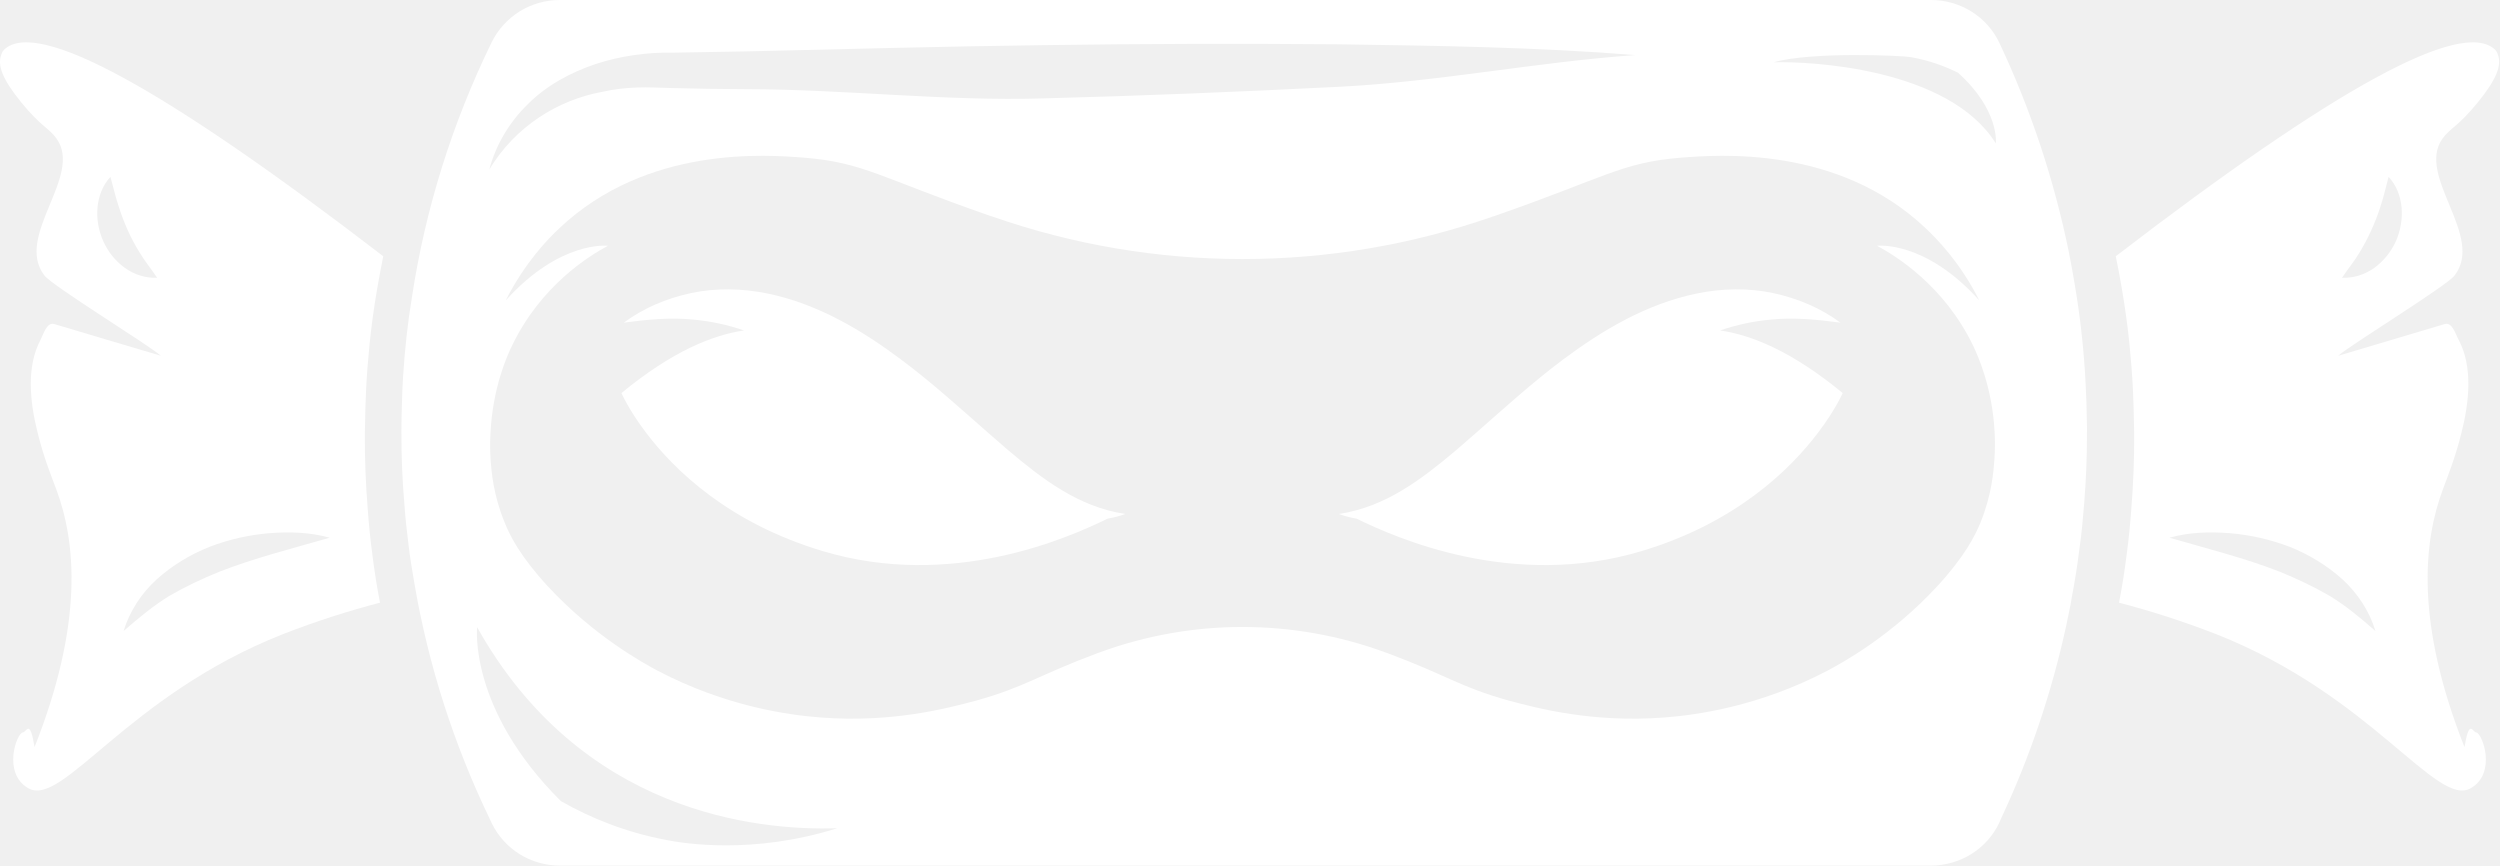
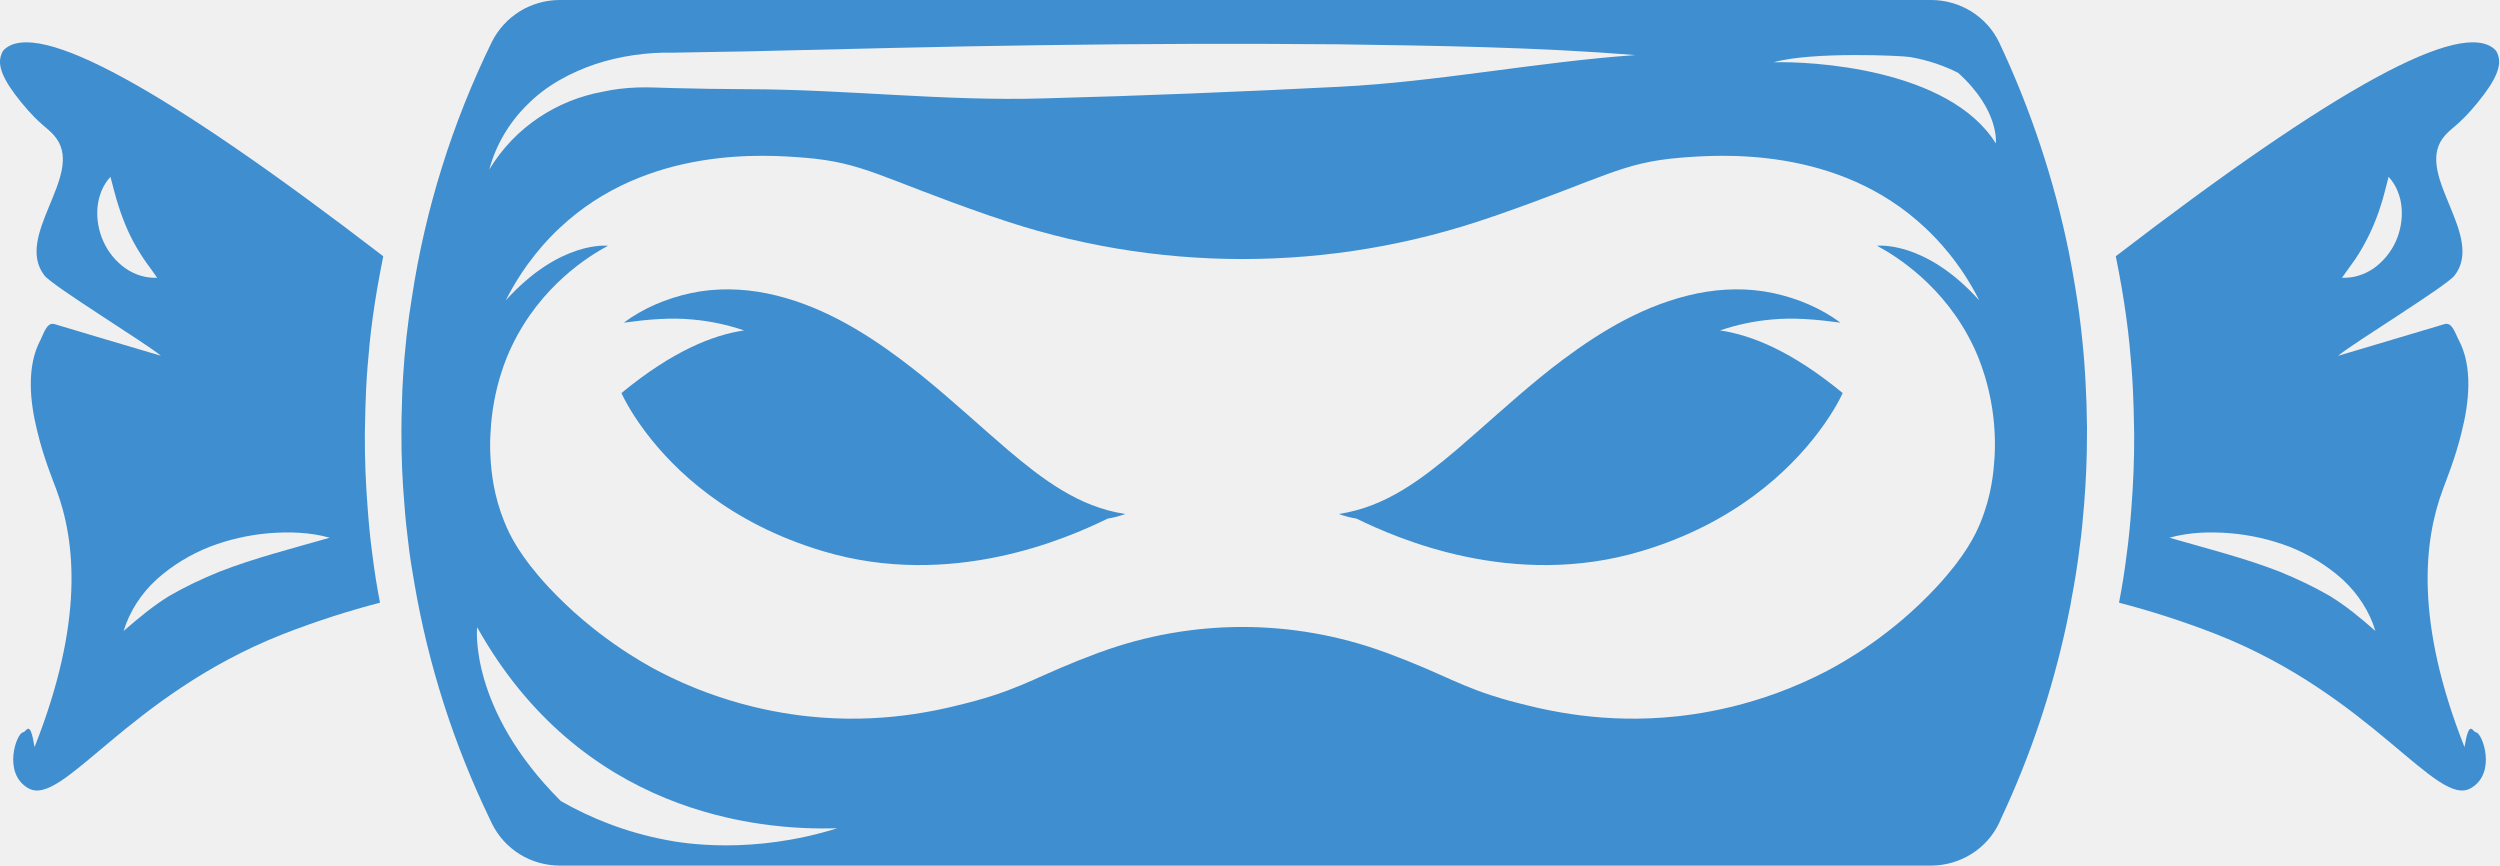
<svg xmlns="http://www.w3.org/2000/svg" width="100%" height="100%" viewBox="0 0 1288 446" version="1.1" xml:space="preserve" style="fill-rule:evenodd;clip-rule:evenodd;stroke-linejoin:round;stroke-miterlimit:2;">
  <g id="candy">
-     <path d="M1027.61,222.439l0.026,0.541c0.236,4.289 0.218,8.799 -0.101,13.49c-0.44,6.421 -1.388,18.532 -7.22,32.825c-2.703,6.569 -8.027,17.366 -22.4,32.898c-23.633,25.53 -48.796,39.32 -56.531,43.398c-35.223,18.458 -67.539,22.834 -84.1,24.073c-36.76,2.771 -64.769,-4.667 -79.799,-8.677c-25.746,-7.152 -32.018,-13.127 -63.095,-24.655l-0.868,-0.292c-47.42,-17.36 -99.421,-17.36 -146.761,0l-0.88,0.292c-30.996,11.528 -37.417,17.503 -63.089,24.655c-15.03,4.01 -43.113,11.448 -79.798,8.677c-16.561,-1.239 -48.877,-5.615 -84.106,-24.073c-7.655,-4.078 -32.819,-17.868 -56.532,-43.398c-14.367,-15.532 -19.691,-26.329 -22.319,-32.898c-5.906,-14.293 -6.855,-26.404 -7.295,-32.825c-0.288,-4.397 -0.314,-8.637 -0.073,-12.683l0.052,-0.807c1.066,-23.135 8.669,-39.916 10.818,-44.349c14.956,-31.585 40.268,-46.974 49.677,-52.007c-0,0 -24.581,-2.994 -52.664,28.157c9.774,-19.405 22.027,-32.024 27.717,-37.274c45.22,-42.673 106.71,-37.783 126.264,-36.252c30.414,2.479 39.24,10.357 94.6,29.614c0.731,0.291 1.388,0.508 2.045,0.657c83.517,29.248 174.404,29.248 257.996,-0c0.657,-0.149 1.314,-0.366 1.971,-0.657c55.36,-19.257 64.26,-27.135 94.599,-29.614c19.555,-1.531 81.113,-6.421 126.265,36.252c5.621,5.25 18.023,17.869 27.717,37.274c-27.934,-31.151 -52.664,-28.157 -52.664,-28.157c9.34,5.033 34.727,20.422 49.745,52.007c2.08,4.399 9.621,20.953 10.803,43.808Zm-684.347,210.32c-20.856,-3.935 -39.022,-11.305 -54.337,-20.056c-47.706,-47.557 -43.113,-89.573 -43.113,-89.573c53.395,95.405 143.625,104.962 185.567,103.574c-43.622,13.716 -79.291,7.809 -88.117,6.055Zm-71.332,-379.079c9.551,-9.625 21.879,-16.263 34.789,-20.639c12.768,-4.233 26.986,-6.204 39.903,-5.906l37.857,-0.657c50.841,-1.172 101.677,-2.56 152.593,-3.211c50.842,-0.731 101.677,-0.88 152.668,-0.44c50.916,0.731 101.894,1.463 152.81,5.547c-50.916,3.57 -101.677,13.784 -152.519,16.332c-50.842,2.56 -101.683,4.673 -152.525,5.987c-50.91,1.531 -101.752,-4.673 -152.81,-4.741c-12.694,-0.075 -25.53,-0.217 -38.514,-0.589c-6.638,-0.143 -11.888,-0.508 -18.018,-0.285c-5.907,0.217 -11.813,0.874 -17.652,2.188c-23.267,4.227 -45.077,17.943 -58.421,40.044c3.278,-12.402 10.208,-24.289 19.839,-33.63Zm756.329,20.206c-24.215,-38.806 -95.553,-42.376 -114.519,-41.793c19.771,-5.615 66.38,-3.427 70.39,-2.702c9.408,1.605 17.658,4.599 24.655,8.094c21.52,19.332 19.474,36.401 19.474,36.401Zm46.943,150.231c0.016,11.743 -0.489,23.436 -1.425,35.186c-0.657,7.878 -1.314,15.756 -2.485,23.633c-1.017,8.318 -2.331,16.636 -3.93,24.879c-0.291,2.33 -0.806,4.667 -1.314,7.072c-0.514,2.628 -1.097,5.181 -1.605,7.803c-7.376,33.772 -18.458,67.031 -33.481,98.981l-0.874,2.045c-6.347,13.642 -20.212,22.245 -35.378,22.245l-706.151,-0c-15.098,-0 -28.591,-8.386 -35.161,-21.736l-0.948,-2.039c-18.743,-38.806 -31.727,-79.582 -38.874,-121.158c-1.245,-7.078 -2.411,-14.15 -3.21,-21.228c-0.806,-6.489 -1.531,-12.91 -1.971,-19.331c-1.091,-12.524 -1.628,-25.01 -1.583,-37.489l-0.002,-0.943c-0.003,-4.72 0.094,-9.439 0.271,-14.158c0.074,-4.593 0.291,-9.26 0.589,-13.927c0.874,-13.79 2.33,-27.432 4.593,-41.067c6.854,-45.078 20.639,-89.356 41.135,-131.298c3.285,-6.563 8.244,-11.887 14.373,-15.755c6.056,-3.719 13.202,-5.832 20.639,-5.832l706.442,0c15.099,0 28.889,8.603 35.236,22.102c16.263,34.498 28.151,70.607 35.669,107.218c1.159,5.764 2.182,11.38 3.136,17.144c1.599,9.408 2.913,18.891 3.861,28.374c0.806,7.661 1.383,15.247 1.754,22.901c0.366,6.496 0.583,12.985 0.651,19.474c0.075,1.246 0.075,2.486 0.075,3.651l-0.035,2.116l0.003,1.137Z" style="fill:#fff;" />
-     <path d="M332.473,222.425c-8.74,-11.602 -12.293,-19.928 -12.293,-19.928c26.174,-21.575 47.08,-29.917 63.176,-32.254c-8.485,-2.876 -17.23,-4.809 -26.447,-5.615c-11.354,-1.134 -23.174,-0.062 -35.526,1.605c10.016,-7.412 21.835,-12.489 34.591,-15.228c12.755,-2.74 26.378,-2.467 39.4,0.198c26.18,5.411 48.889,19.102 68.723,33.934c16.133,12.028 30.608,25.236 44.995,37.843l10.235,8.902c8.943,7.543 17.893,14.757 27.711,20.633c9.749,5.876 20.372,10.419 32.725,12.29c-2.87,1.066 -6.012,1.872 -9.148,2.405c-20.77,10.146 -80.475,36.531 -146.588,16.759c-48.656,-14.491 -76.737,-41.958 -91.133,-60.989l-0.421,-0.555Z" style="fill:#fff;" />
-     <path d="M936.612,222.98c-14.405,19.03 -42.482,46.499 -91.054,60.994c-66.114,19.766 -125.886,-6.613 -146.65,-16.765c-3.142,-0.533 -6.216,-1.333 -9.154,-2.405c12.353,-1.872 22.976,-6.409 32.787,-12.29c9.75,-5.87 18.774,-13.09 27.717,-20.633l10.233,-8.901l176.121,0Zm-176.121,0c14.386,-12.606 28.851,-25.812 44.929,-37.844c19.902,-14.826 42.611,-28.517 68.791,-33.928c12.954,-2.671 26.577,-2.944 39.338,-0.204c12.75,2.739 24.637,7.815 34.653,15.228c-12.421,-1.667 -24.172,-2.733 -35.595,-1.599c-9.142,0.799 -18.029,2.739 -26.44,5.609c16.158,2.337 36.989,10.685 63.176,32.254c-0,0 -3.677,8.592 -12.731,20.484l-176.121,0Z" style="fill:#fff;" />
-     <path d="M1099.45,219.914l0.074,3.651c0.075,12.836 -0.434,25.597 -1.456,38.44c-0.583,7.877 -1.314,15.755 -2.405,23.632c-1.023,8.318 -2.337,16.629 -3.942,24.873c15.755,4.084 32.608,9.408 50.185,16.263c80.232,31.659 113.497,89.579 131.074,79.29c13.493,-7.803 5.913,-28.448 2.702,-28.739c-1.822,-0.143 -3.501,-7.364 -5.981,7.586c-25.455,-64.409 -21.153,-105.985 -11.088,-132.903c1.897,-5.208 6.29,-15.92 9.378,-28.43l0.146,-0.597c4.018,-15.681 5.944,-34.079 -1.423,-47.852c-1.612,-2.919 -3.291,-9.334 -7.227,-8.169c-18.302,5.473 -36.543,10.939 -54.852,16.344l0.143,-0.149c7.295,-6.198 55.583,-35.743 59.816,-41.21c15.681,-20.28 -19.914,-51.207 -6.272,-70.464c3.936,-5.547 8.02,-6.13 18.234,-18.743c9.774,-11.968 12.402,-19.189 10.357,-24.513c0,0 -0.366,-1.605 -1.531,-2.696c-17.069,-15.978 -82.135,19.548 -195.334,106.493c1.159,5.764 2.256,11.38 3.204,17.144c1.605,9.408 2.919,18.891 3.868,28.3l-0,0.074c0.731,7.661 1.388,15.241 1.754,22.901c0.285,6.496 0.508,12.985 0.576,19.474Zm100.81,87.094c-8.318,-4.81 -16.853,-8.826 -25.747,-12.47c-17.949,-7.004 -36.84,-11.746 -56.822,-17.51c10.208,-2.844 20.719,-3.136 31.144,-2.33c10.431,0.874 20.788,3.204 30.779,7.004c9.849,3.935 19.189,9.551 27.215,16.771c7.872,7.221 13.995,16.561 16.989,26.627c-7.946,-7.004 -15.315,-13.059 -23.558,-18.092Zm30.334,-215.883c-1.527,5.752 -2.549,10.412 -4.077,14.924c-1.389,4.457 -2.994,8.541 -4.81,12.551c-1.822,4.01 -3.942,8.02 -6.272,11.82c-2.337,3.935 -5.473,7.729 -8.832,12.687l-0.001,-0.003l-0.002,0.005c5.913,0.217 11.528,-1.531 16.561,-5.032c4.884,-3.577 8.683,-8.244 11.162,-13.716c4.81,-10.791 4.376,-24.507 -3.718,-33.259l-0.011,0.023Z" style="fill:#fff;" />
-     <path d="M19.219,222.243l0.187,0.737c3.086,12.767 7.593,23.738 9.553,29.032c10.065,26.912 14.367,68.488 -11.163,132.903c-2.405,-14.956 -4.084,-7.735 -5.981,-7.593c-3.21,0.292 -10.722,20.937 2.703,28.74c17.651,10.289 50.909,-47.625 131.074,-79.284c17.577,-6.861 34.429,-12.185 50.184,-16.27c-1.605,-8.237 -2.919,-16.554 -3.941,-24.872c-1.091,-7.878 -1.823,-15.755 -2.405,-23.633c-1.023,-12.836 -1.531,-25.603 -1.463,-38.439l0.074,-3.651c0.075,-6.489 0.298,-12.978 0.583,-19.474c0.366,-7.654 1.023,-15.241 1.754,-22.901l0,-0.075c0.948,-9.408 2.262,-18.891 3.868,-28.3c1.016,-5.764 2.039,-11.379 3.204,-17.143c-113.199,-86.945 -178.265,-122.465 -195.266,-106.493c-1.166,1.091 -1.531,2.696 -1.531,2.696c-2.039,5.33 0.514,12.551 10.288,24.513c10.283,12.613 14.367,13.201 18.235,18.742c13.716,19.257 -21.953,50.185 -6.273,70.465c4.234,5.473 52.516,35.012 59.811,41.21l0.223,0.149c-18.383,-5.399 -36.624,-10.871 -54.927,-16.338c-3.941,-1.171 -5.615,5.25 -7.146,8.163c-7.256,13.558 -5.526,31.598 -1.645,47.116Zm93.84,72.293c-8.975,3.645 -17.503,7.661 -25.821,12.471c-8.169,5.032 -15.538,11.088 -23.558,18.091c3.061,-10.065 9.111,-19.405 17.069,-26.626c8.02,-7.221 17.354,-12.836 27.277,-16.772c9.923,-3.799 20.273,-6.129 30.711,-7.003c10.357,-0.806 20.93,-0.515 31.144,2.33c-20.056,5.764 -38.879,10.506 -56.822,17.509Zm-48.654,-156.461c-4.959,-3.576 -8.677,-8.243 -11.157,-13.716c-4.89,-10.79 -4.375,-24.506 3.645,-33.258c1.605,5.764 2.628,10.431 4.159,14.95c1.388,4.456 2.987,8.54 4.741,12.55c1.822,4.01 3.936,8.021 6.347,11.82c2.33,3.936 5.466,7.729 8.826,12.687c-5.981,0.223 -11.597,-1.531 -16.561,-5.033Z" style="fill:#fff;" />
+     <path d="M1027.61,222.439l0.026,0.541c0.236,4.289 0.218,8.799 -0.101,13.49c-0.44,6.421 -1.388,18.532 -7.22,32.825c-2.703,6.569 -8.027,17.366 -22.4,32.898c-23.633,25.53 -48.796,39.32 -56.531,43.398c-35.223,18.458 -67.539,22.834 -84.1,24.073c-36.76,2.771 -64.769,-4.667 -79.799,-8.677c-25.746,-7.152 -32.018,-13.127 -63.095,-24.655l-0.868,-0.292c-47.42,-17.36 -99.421,-17.36 -146.761,0l-0.88,0.292c-30.996,11.528 -37.417,17.503 -63.089,24.655c-15.03,4.01 -43.113,11.448 -79.798,8.677c-16.561,-1.239 -48.877,-5.615 -84.106,-24.073c-7.655,-4.078 -32.819,-17.868 -56.532,-43.398c-14.367,-15.532 -19.691,-26.329 -22.319,-32.898c-5.906,-14.293 -6.855,-26.404 -7.295,-32.825c-0.288,-4.397 -0.314,-8.637 -0.073,-12.683l0.052,-0.807c1.066,-23.135 8.669,-39.916 10.818,-44.349c14.956,-31.585 40.268,-46.974 49.677,-52.007c-0,0 -24.581,-2.994 -52.664,28.157c9.774,-19.405 22.027,-32.024 27.717,-37.274c45.22,-42.673 106.71,-37.783 126.264,-36.252c30.414,2.479 39.24,10.357 94.6,29.614c0.731,0.291 1.388,0.508 2.045,0.657c83.517,29.248 174.404,29.248 257.996,-0c0.657,-0.149 1.314,-0.366 1.971,-0.657c55.36,-19.257 64.26,-27.135 94.599,-29.614c19.555,-1.531 81.113,-6.421 126.265,36.252c5.621,5.25 18.023,17.869 27.717,37.274c-27.934,-31.151 -52.664,-28.157 -52.664,-28.157c9.34,5.033 34.727,20.422 49.745,52.007c2.08,4.399 9.621,20.953 10.803,43.808Zm-684.347,210.32c-20.856,-3.935 -39.022,-11.305 -54.337,-20.056c-47.706,-47.557 -43.113,-89.573 -43.113,-89.573c53.395,95.405 143.625,104.962 185.567,103.574c-43.622,13.716 -79.291,7.809 -88.117,6.055Zm-71.332,-379.079c9.551,-9.625 21.879,-16.263 34.789,-20.639c12.768,-4.233 26.986,-6.204 39.903,-5.906l37.857,-0.657c50.841,-1.172 101.677,-2.56 152.593,-3.211c50.842,-0.731 101.677,-0.88 152.668,-0.44c50.916,0.731 101.894,1.463 152.81,5.547c-50.916,3.57 -101.677,13.784 -152.519,16.332c-50.842,2.56 -101.683,4.673 -152.525,5.987c-50.91,1.531 -101.752,-4.673 -152.81,-4.741c-12.694,-0.075 -25.53,-0.217 -38.514,-0.589c-6.638,-0.143 -11.888,-0.508 -18.018,-0.285c-5.907,0.217 -11.813,0.874 -17.652,2.188c-23.267,4.227 -45.077,17.943 -58.421,40.044c3.278,-12.402 10.208,-24.289 19.839,-33.63Zm756.329,20.206c-24.215,-38.806 -95.553,-42.376 -114.519,-41.793c19.771,-5.615 66.38,-3.427 70.39,-2.702c9.408,1.605 17.658,4.599 24.655,8.094c21.52,19.332 19.474,36.401 19.474,36.401Zm46.943,150.231c0.016,11.743 -0.489,23.436 -1.425,35.186c-0.657,7.878 -1.314,15.756 -2.485,23.633c-1.017,8.318 -2.331,16.636 -3.93,24.879c-0.291,2.33 -0.806,4.667 -1.314,7.072c-0.514,2.628 -1.097,5.181 -1.605,7.803c-7.376,33.772 -18.458,67.031 -33.481,98.981l-0.874,2.045c-6.347,13.642 -20.212,22.245 -35.378,22.245l-706.151,-0c-15.098,-0 -28.591,-8.386 -35.161,-21.736l-0.948,-2.039c-18.743,-38.806 -31.727,-79.582 -38.874,-121.158c-1.245,-7.078 -2.411,-14.15 -3.21,-21.228c-0.806,-6.489 -1.531,-12.91 -1.971,-19.331c-1.091,-12.524 -1.628,-25.01 -1.583,-37.489l-0.002,-0.943c-0.003,-4.72 0.094,-9.439 0.271,-14.158c0.074,-4.593 0.291,-9.26 0.589,-13.927c0.874,-13.79 2.33,-27.432 4.593,-41.067c6.854,-45.078 20.639,-89.356 41.135,-131.298c3.285,-6.563 8.244,-11.887 14.373,-15.755c6.056,-3.719 13.202,-5.832 20.639,-5.832l706.442,0c15.099,0 28.889,8.603 35.236,22.102c16.263,34.498 28.151,70.607 35.669,107.218c1.159,5.764 2.182,11.38 3.136,17.144c1.599,9.408 2.913,18.891 3.861,28.374c0.806,7.661 1.383,15.247 1.754,22.901c0.366,6.496 0.583,12.985 0.651,19.474c0.075,1.246 0.075,2.486 0.075,3.651l-0.035,2.116l0.003,1.137Z" style="fill:#3e8ed0;" />
+     <path d="M332.473,222.425c-8.74,-11.602 -12.293,-19.928 -12.293,-19.928c26.174,-21.575 47.08,-29.917 63.176,-32.254c-8.485,-2.876 -17.23,-4.809 -26.447,-5.615c-11.354,-1.134 -23.174,-0.062 -35.526,1.605c10.016,-7.412 21.835,-12.489 34.591,-15.228c12.755,-2.74 26.378,-2.467 39.4,0.198c26.18,5.411 48.889,19.102 68.723,33.934c16.133,12.028 30.608,25.236 44.995,37.843l10.235,8.902c8.943,7.543 17.893,14.757 27.711,20.633c9.749,5.876 20.372,10.419 32.725,12.29c-2.87,1.066 -6.012,1.872 -9.148,2.405c-20.77,10.146 -80.475,36.531 -146.588,16.759c-48.656,-14.491 -76.737,-41.958 -91.133,-60.989l-0.421,-0.555Z" style="fill:#3e8ed0;" />
+     <path d="M936.612,222.98c-14.405,19.03 -42.482,46.499 -91.054,60.994c-66.114,19.766 -125.886,-6.613 -146.65,-16.765c-3.142,-0.533 -6.216,-1.333 -9.154,-2.405c12.353,-1.872 22.976,-6.409 32.787,-12.29c9.75,-5.87 18.774,-13.09 27.717,-20.633l10.233,-8.901l176.121,0Zm-176.121,0c14.386,-12.606 28.851,-25.812 44.929,-37.844c19.902,-14.826 42.611,-28.517 68.791,-33.928c12.954,-2.671 26.577,-2.944 39.338,-0.204c12.75,2.739 24.637,7.815 34.653,15.228c-12.421,-1.667 -24.172,-2.733 -35.595,-1.599c-9.142,0.799 -18.029,2.739 -26.44,5.609c16.158,2.337 36.989,10.685 63.176,32.254c-0,0 -3.677,8.592 -12.731,20.484l-176.121,0Z" style="fill:#3e8ed0;" />
+     <path d="M1099.45,219.914l0.074,3.651c0.075,12.836 -0.434,25.597 -1.456,38.44c-0.583,7.877 -1.314,15.755 -2.405,23.632c-1.023,8.318 -2.337,16.629 -3.942,24.873c15.755,4.084 32.608,9.408 50.185,16.263c80.232,31.659 113.497,89.579 131.074,79.29c13.493,-7.803 5.913,-28.448 2.702,-28.739c-1.822,-0.143 -3.501,-7.364 -5.981,7.586c-25.455,-64.409 -21.153,-105.985 -11.088,-132.903c1.897,-5.208 6.29,-15.92 9.378,-28.43l0.146,-0.597c4.018,-15.681 5.944,-34.079 -1.423,-47.852c-1.612,-2.919 -3.291,-9.334 -7.227,-8.169c-18.302,5.473 -36.543,10.939 -54.852,16.344l0.143,-0.149c7.295,-6.198 55.583,-35.743 59.816,-41.21c15.681,-20.28 -19.914,-51.207 -6.272,-70.464c3.936,-5.547 8.02,-6.13 18.234,-18.743c9.774,-11.968 12.402,-19.189 10.357,-24.513c0,0 -0.366,-1.605 -1.531,-2.696c-17.069,-15.978 -82.135,19.548 -195.334,106.493c1.159,5.764 2.256,11.38 3.204,17.144c1.605,9.408 2.919,18.891 3.868,28.3l-0,0.074c0.731,7.661 1.388,15.241 1.754,22.901c0.285,6.496 0.508,12.985 0.576,19.474Zm100.81,87.094c-8.318,-4.81 -16.853,-8.826 -25.747,-12.47c-17.949,-7.004 -36.84,-11.746 -56.822,-17.51c10.208,-2.844 20.719,-3.136 31.144,-2.33c10.431,0.874 20.788,3.204 30.779,7.004c9.849,3.935 19.189,9.551 27.215,16.771c7.872,7.221 13.995,16.561 16.989,26.627c-7.946,-7.004 -15.315,-13.059 -23.558,-18.092Zm30.334,-215.883c-1.527,5.752 -2.549,10.412 -4.077,14.924c-1.389,4.457 -2.994,8.541 -4.81,12.551c-1.822,4.01 -3.942,8.02 -6.272,11.82c-2.337,3.935 -5.473,7.729 -8.832,12.687l-0.001,-0.003l-0.002,0.005c5.913,0.217 11.528,-1.531 16.561,-5.032c4.884,-3.577 8.683,-8.244 11.162,-13.716c4.81,-10.791 4.376,-24.507 -3.718,-33.259l-0.011,0.023Z" style="fill:#3e8ed0;" />
+     <path d="M19.219,222.243l0.187,0.737c3.086,12.767 7.593,23.738 9.553,29.032c10.065,26.912 14.367,68.488 -11.163,132.903c-2.405,-14.956 -4.084,-7.735 -5.981,-7.593c-3.21,0.292 -10.722,20.937 2.703,28.74c17.651,10.289 50.909,-47.625 131.074,-79.284c17.577,-6.861 34.429,-12.185 50.184,-16.27c-1.605,-8.237 -2.919,-16.554 -3.941,-24.872c-1.091,-7.878 -1.823,-15.755 -2.405,-23.633c-1.023,-12.836 -1.531,-25.603 -1.463,-38.439l0.074,-3.651c0.075,-6.489 0.298,-12.978 0.583,-19.474c0.366,-7.654 1.023,-15.241 1.754,-22.901l0,-0.075c0.948,-9.408 2.262,-18.891 3.868,-28.3c1.016,-5.764 2.039,-11.379 3.204,-17.143c-113.199,-86.945 -178.265,-122.465 -195.266,-106.493c-1.166,1.091 -1.531,2.696 -1.531,2.696c-2.039,5.33 0.514,12.551 10.288,24.513c10.283,12.613 14.367,13.201 18.235,18.742c13.716,19.257 -21.953,50.185 -6.273,70.465c4.234,5.473 52.516,35.012 59.811,41.21l0.223,0.149c-18.383,-5.399 -36.624,-10.871 -54.927,-16.338c-3.941,-1.171 -5.615,5.25 -7.146,8.163c-7.256,13.558 -5.526,31.598 -1.645,47.116Zm93.84,72.293c-8.975,3.645 -17.503,7.661 -25.821,12.471c-8.169,5.032 -15.538,11.088 -23.558,18.091c3.061,-10.065 9.111,-19.405 17.069,-26.626c8.02,-7.221 17.354,-12.836 27.277,-16.772c9.923,-3.799 20.273,-6.129 30.711,-7.003c10.357,-0.806 20.93,-0.515 31.144,2.33c-20.056,5.764 -38.879,10.506 -56.822,17.509Zm-48.654,-156.461c-4.959,-3.576 -8.677,-8.243 -11.157,-13.716c-4.89,-10.79 -4.375,-24.506 3.645,-33.258c1.605,5.764 2.628,10.431 4.159,14.95c1.388,4.456 2.987,8.54 4.741,12.55c1.822,4.01 3.936,8.021 6.347,11.82c2.33,3.936 5.466,7.729 8.826,12.687c-5.981,0.223 -11.597,-1.531 -16.561,-5.033Z" style="fill:#3e8ed0;" />
  </g>
</svg>
